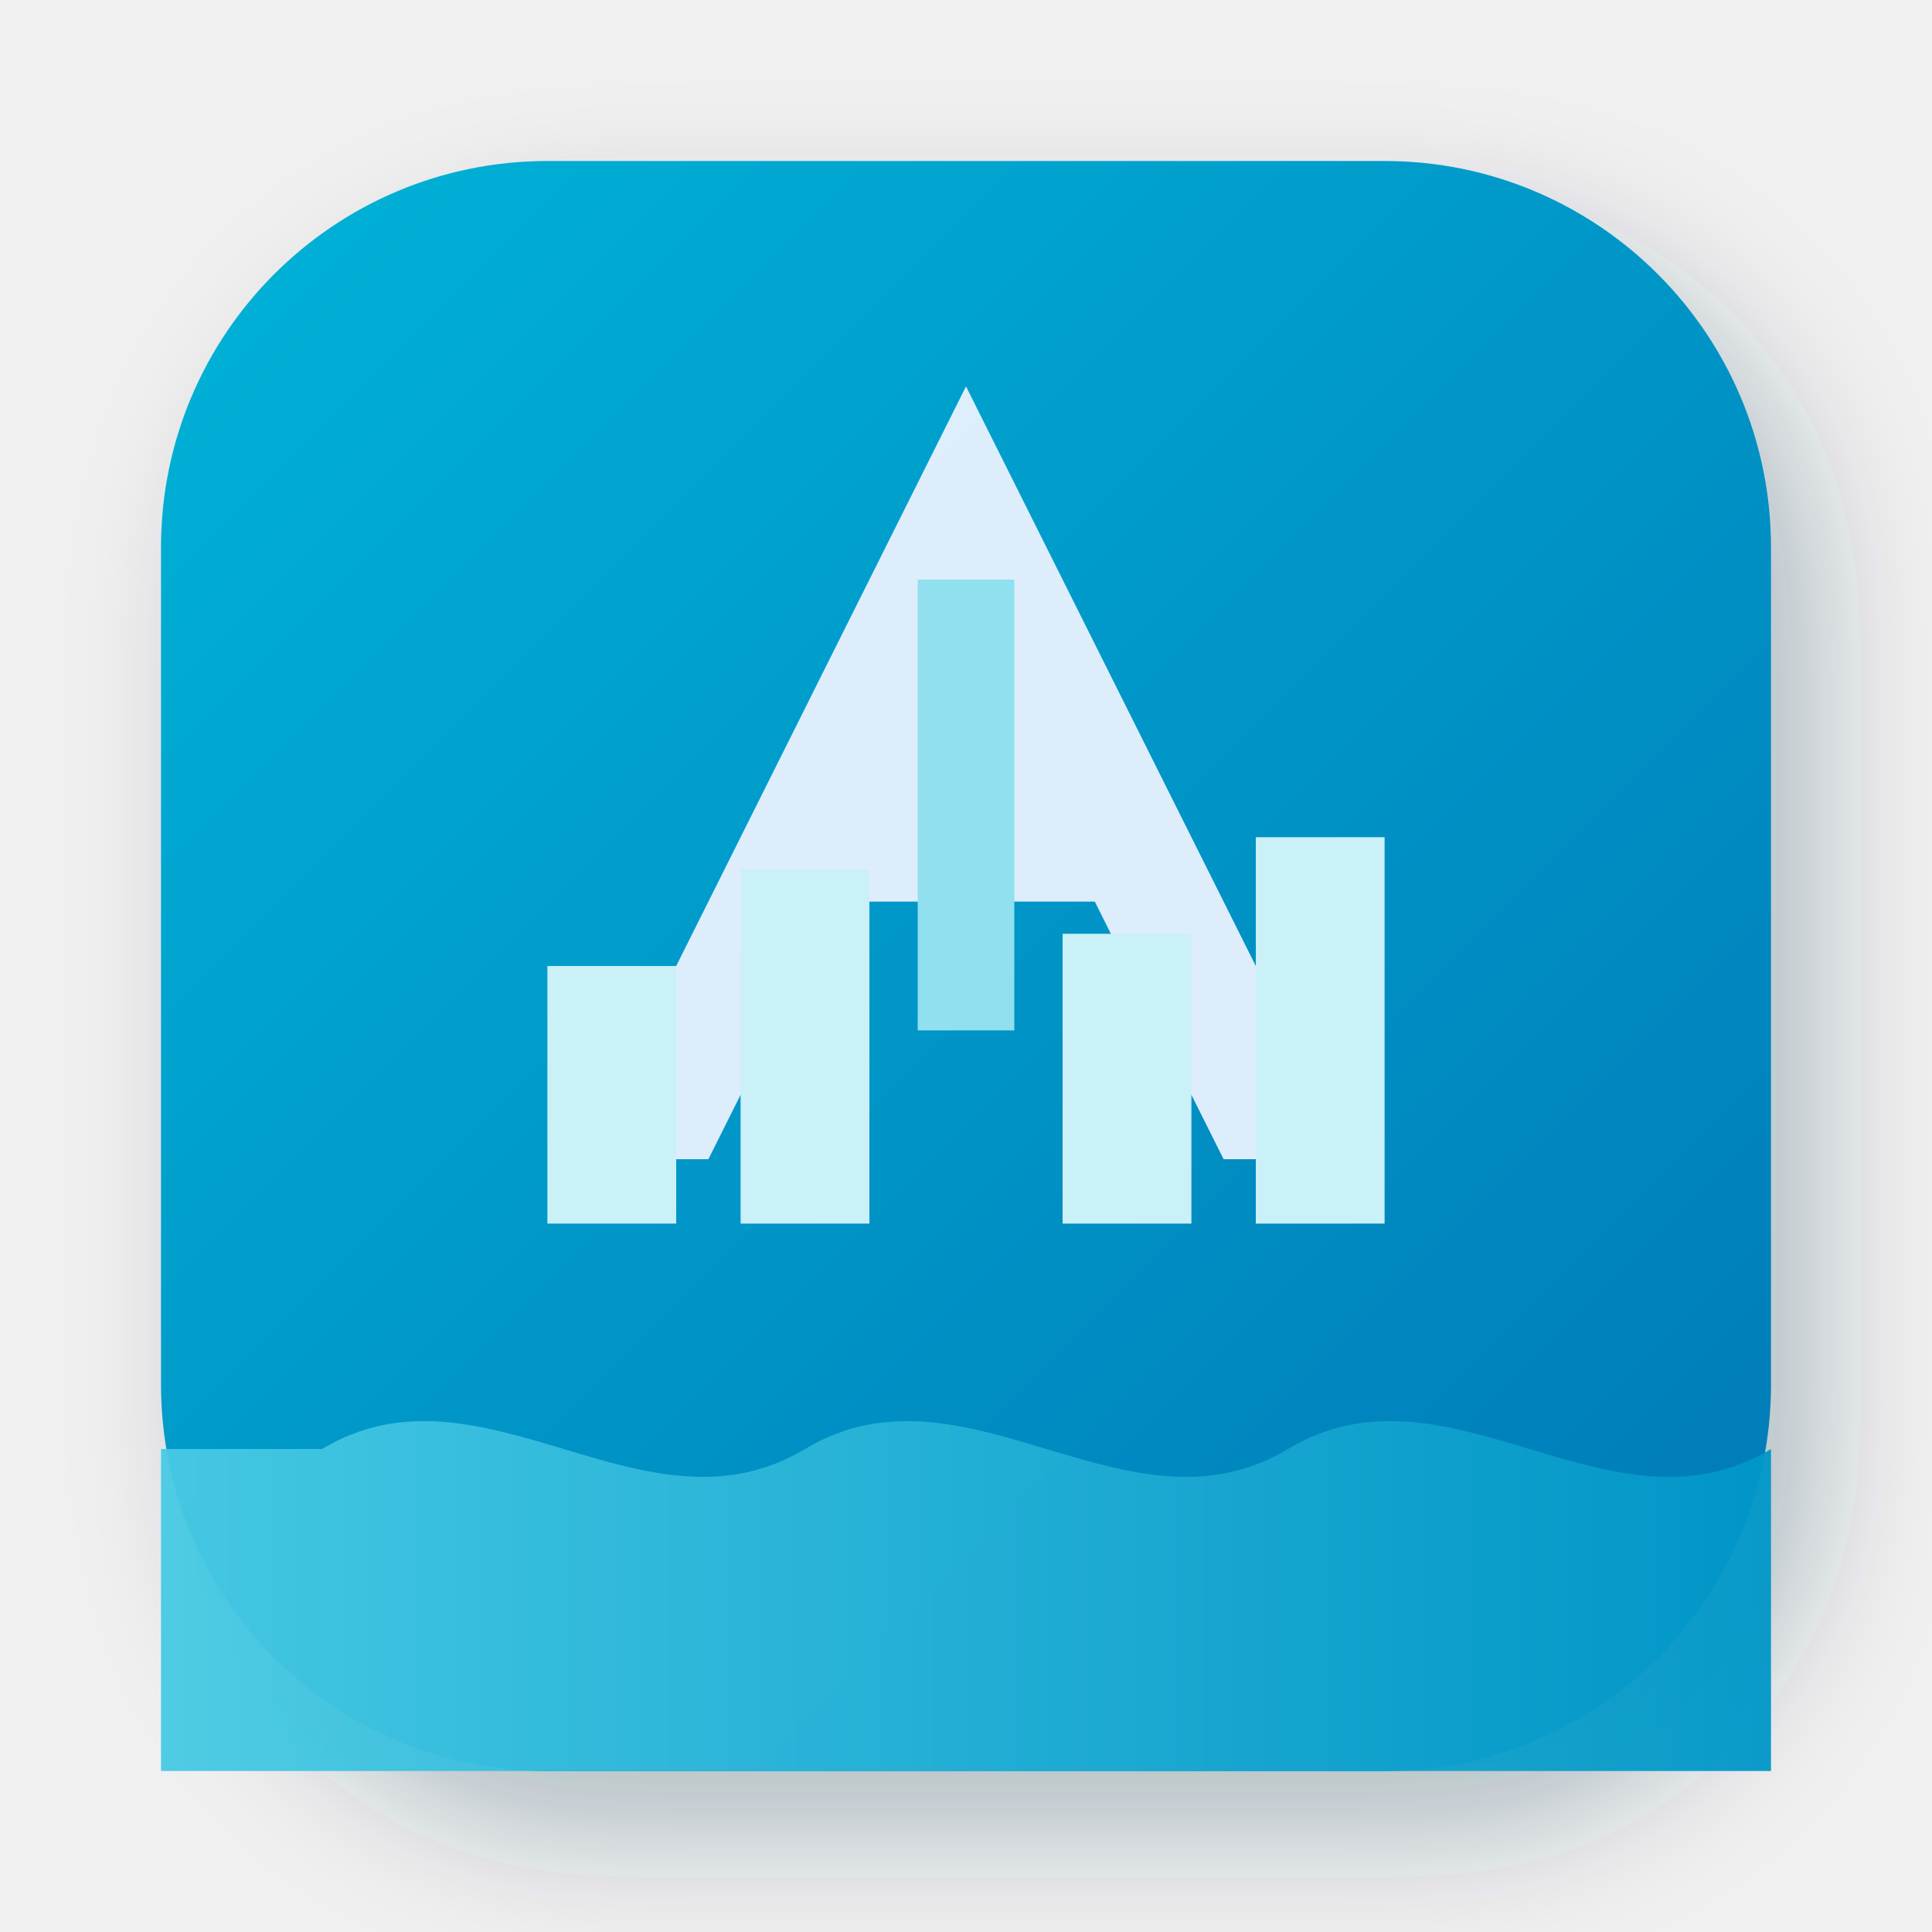
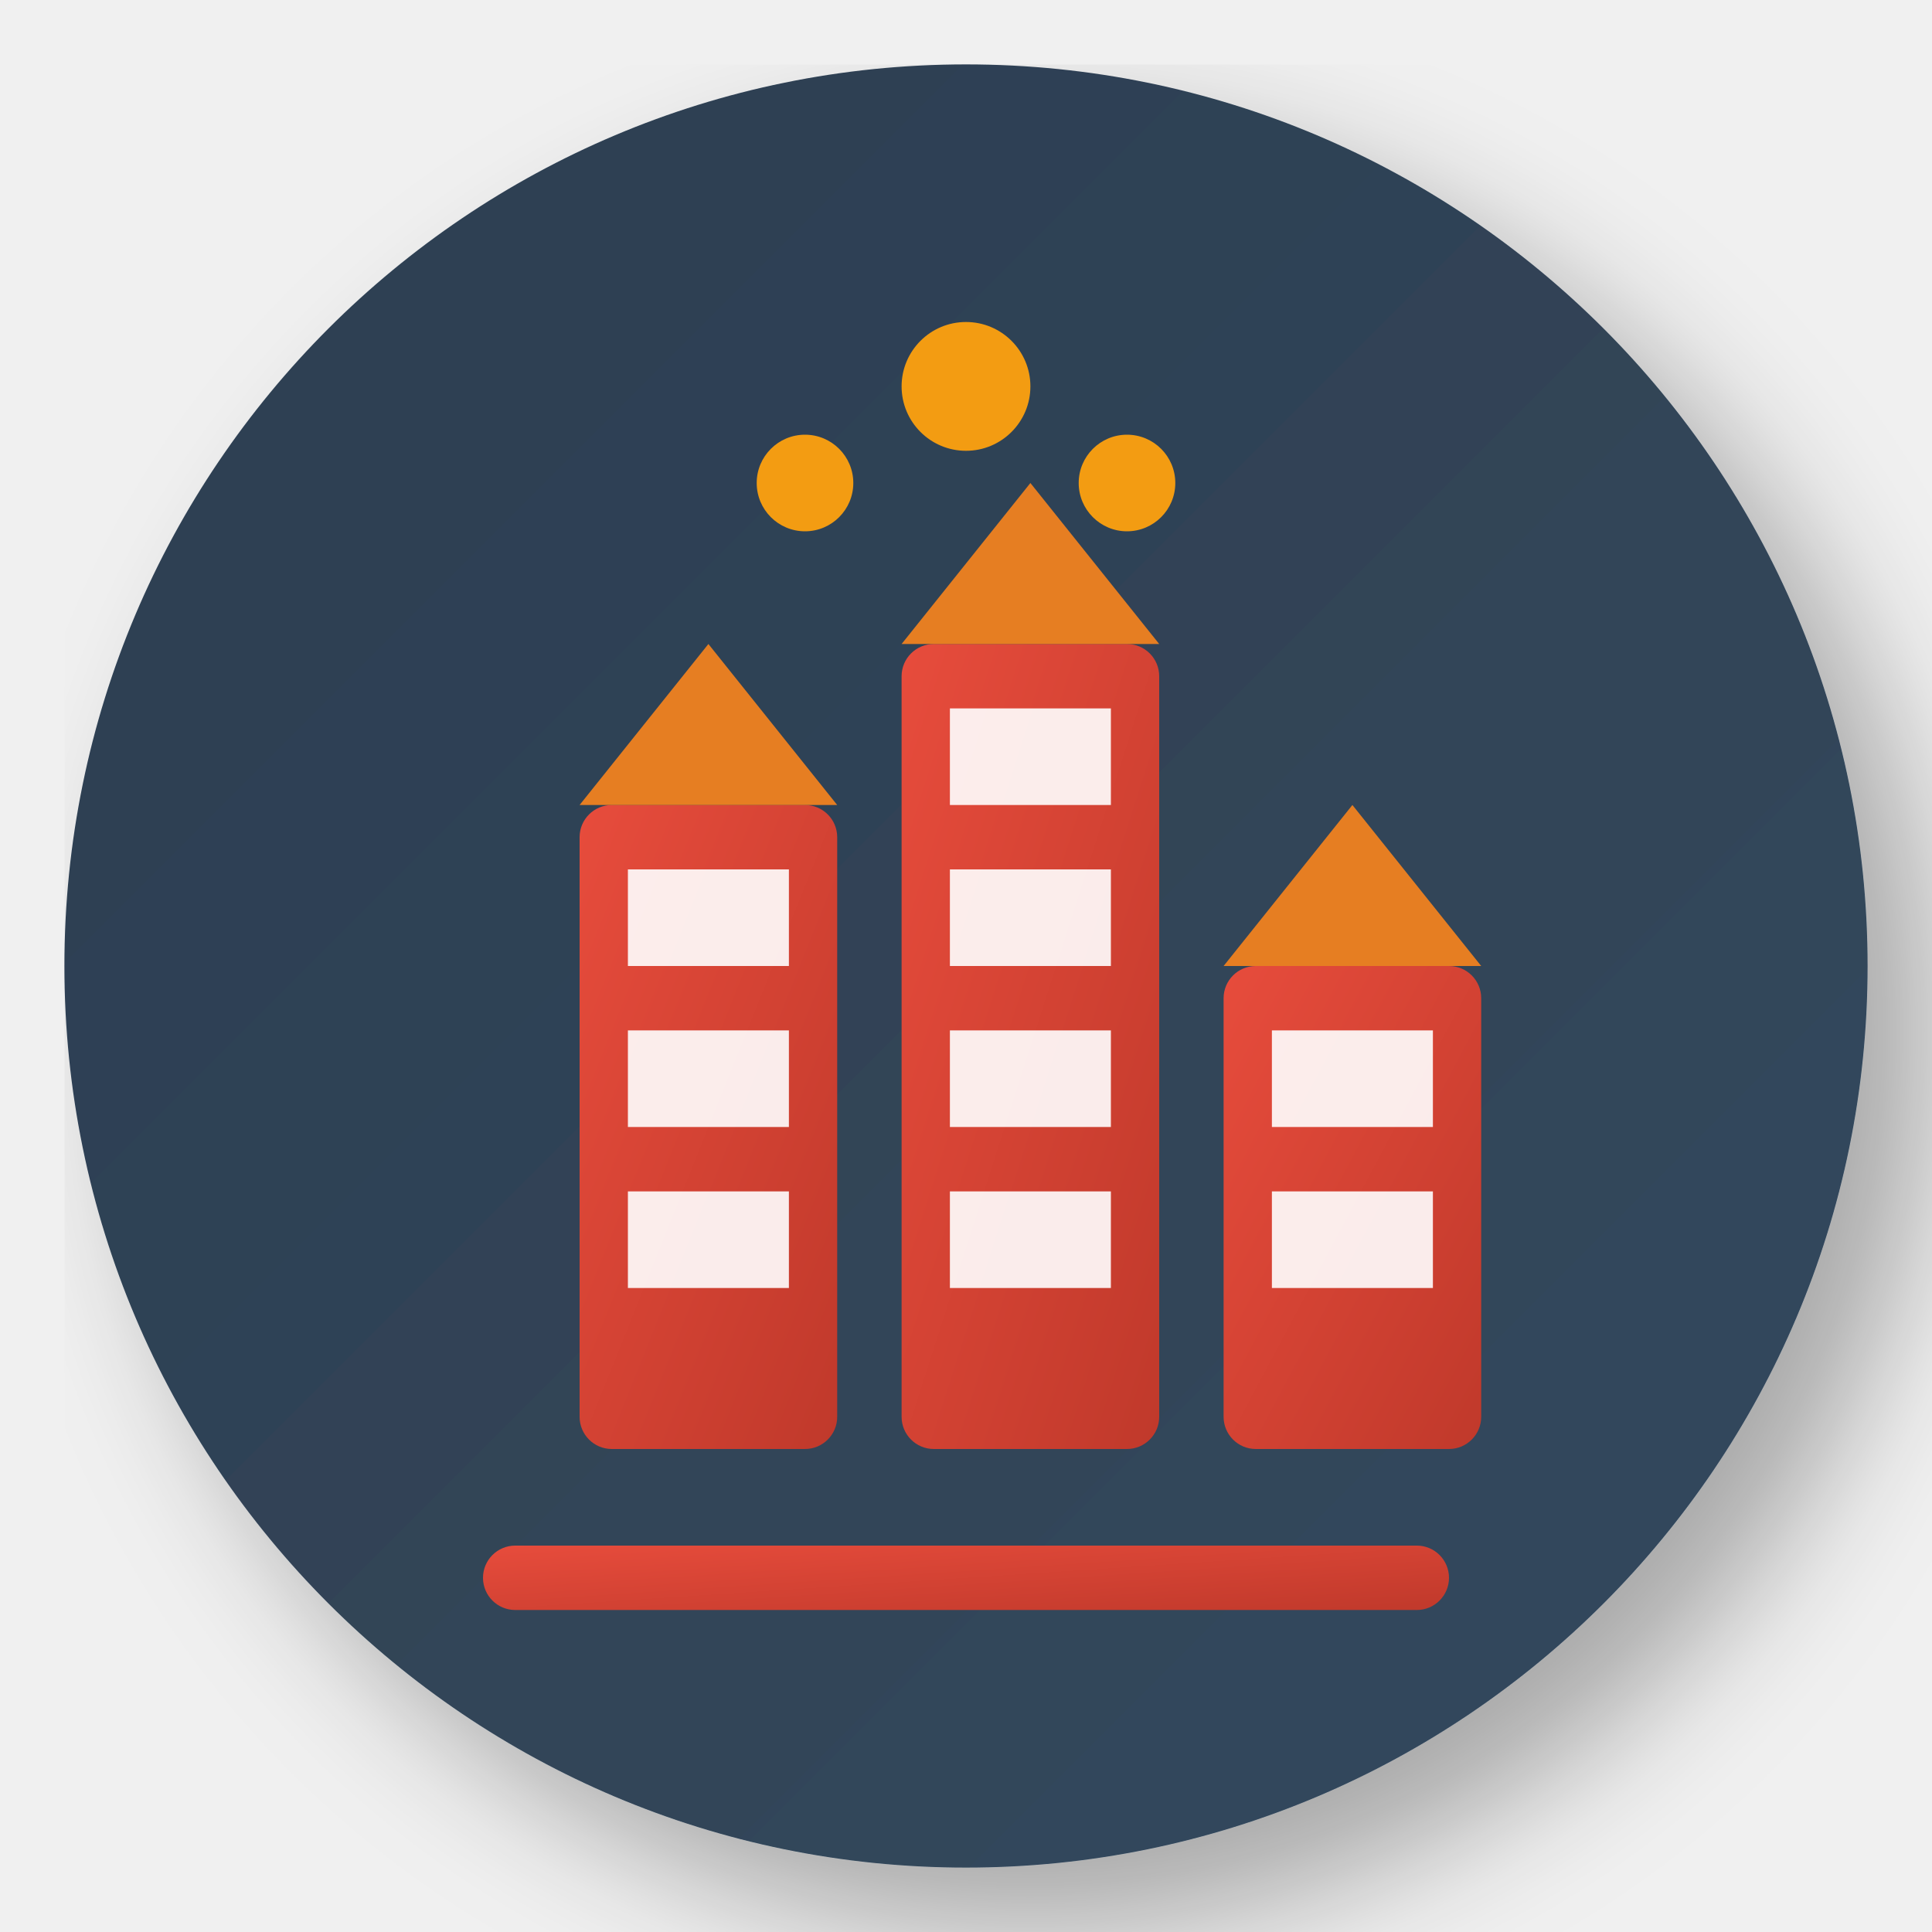
<svg xmlns="http://www.w3.org/2000/svg" width="60" height="60" viewBox="0 0 60 60">
  <defs>
-     <linearGradient id="azureGradient" x1="0%" y1="0%" x2="100%" y2="100%">
-       <stop offset="0%" style="stop-color:#00b4d8;stop-opacity:1" />
-       <stop offset="100%" style="stop-color:#0077b6;stop-opacity:1" />
+     <linearGradient id="buildingGradient" x1="0%" y1="0%" x2="100%" y2="100%">
+       <stop offset="0%" style="stop-color:#2c3e50;stop-opacity:1" />
+       <stop offset="100%" style="stop-color:#34495e;stop-opacity:1" />
    </linearGradient>
-     <linearGradient id="seaGradient" x1="0%" y1="0%" x2="100%" y2="0%">
-       <stop offset="0%" style="stop-color:#48cae4;stop-opacity:1" />
-       <stop offset="100%" style="stop-color:#0096c7;stop-opacity:1" />
+     <linearGradient id="accentGradient" x1="0%" y1="0%" x2="100%" y2="100%">
+       <stop offset="0%" style="stop-color:#e74c3c;stop-opacity:1" />
+       <stop offset="100%" style="stop-color:#c0392b;stop-opacity:1" />
    </linearGradient>
-     <filter id="softShadow" x="-20%" y="-20%" width="140%" height="140%">
-       <feDropShadow dx="1.5" dy="2" stdDeviation="2" flood-color="#003049" flood-opacity="0.25" />
+     <filter id="shadow" x="-20%" y="-20%" width="140%" height="140%">
+       <feDropShadow dx="2" dy="2" stdDeviation="2" flood-color="#000000" flood-opacity="0.3" />
    </filter>
  </defs>
-   <rect x="5" y="5" width="50" height="50" rx="12" fill="url(#azureGradient)" filter="url(#softShadow)" />
-   <polygon points="30,12 42,36 38,36 34,28 26,28 22,36 18,36" fill="#e9f1fe" opacity="0.95" />
-   <rect x="28.5" y="18" width="3" height="14" fill="#90e0ef" />
-   <rect x="17" y="30" width="4" height="8" fill="#caf0f8" />
-   <rect x="23" y="27" width="4" height="11" fill="#caf0f8" />
-   <rect x="33" y="29" width="4" height="9" fill="#caf0f8" />
-   <rect x="39" y="26" width="4" height="12" fill="#caf0f8" />
-   <path d="M10,45 C15,42 20,48 25,45 C30,42 35,48 40,45 C45,42 50,48 55,45 L55,55 L5,55 L5,45 Z" fill="url(#seaGradient)" opacity="0.95" />
+   <circle cx="30" cy="30" r="28" fill="url(#buildingGradient)" filter="url(#shadow)" />
+   <rect x="18" y="25" width="8" height="20" fill="url(#accentGradient)" rx="1" />
+   <rect x="28" y="20" width="8" height="25" fill="url(#accentGradient)" rx="1" />
+   <rect x="38" y="30" width="8" height="15" fill="url(#accentGradient)" rx="1" />
+   <rect x="19.5" y="27" width="5" height="3" fill="#ffffff" opacity="0.9" />
+   <rect x="19.5" y="32" width="5" height="3" fill="#ffffff" opacity="0.9" />
+   <rect x="19.5" y="37" width="5" height="3" fill="#ffffff" opacity="0.9" />
+   <rect x="29.5" y="22" width="5" height="3" fill="#ffffff" opacity="0.9" />
+   <rect x="29.5" y="27" width="5" height="3" fill="#ffffff" opacity="0.9" />
+   <rect x="29.5" y="32" width="5" height="3" fill="#ffffff" opacity="0.9" />
+   <rect x="29.5" y="37" width="5" height="3" fill="#ffffff" opacity="0.9" />
+   <rect x="39.5" y="32" width="5" height="3" fill="#ffffff" opacity="0.9" />
+   <rect x="39.5" y="37" width="5" height="3" fill="#ffffff" opacity="0.9" />
+   <polygon points="18,25 22,20 26,25" fill="#e67e22" />
+   <polygon points="28,20 32,15 36,20" fill="#e67e22" />
+   <polygon points="38,30 42,25 46,30" fill="#e67e22" />
+   <circle cx="30" cy="12" r="2" fill="#f39c12" />
+   <circle cx="25" cy="15" r="1.5" fill="#f39c12" />
+   <circle cx="35" cy="15" r="1.5" fill="#f39c12" />
+   <rect x="15" y="48" width="30" height="2" fill="url(#accentGradient)" rx="1" />
</svg>
